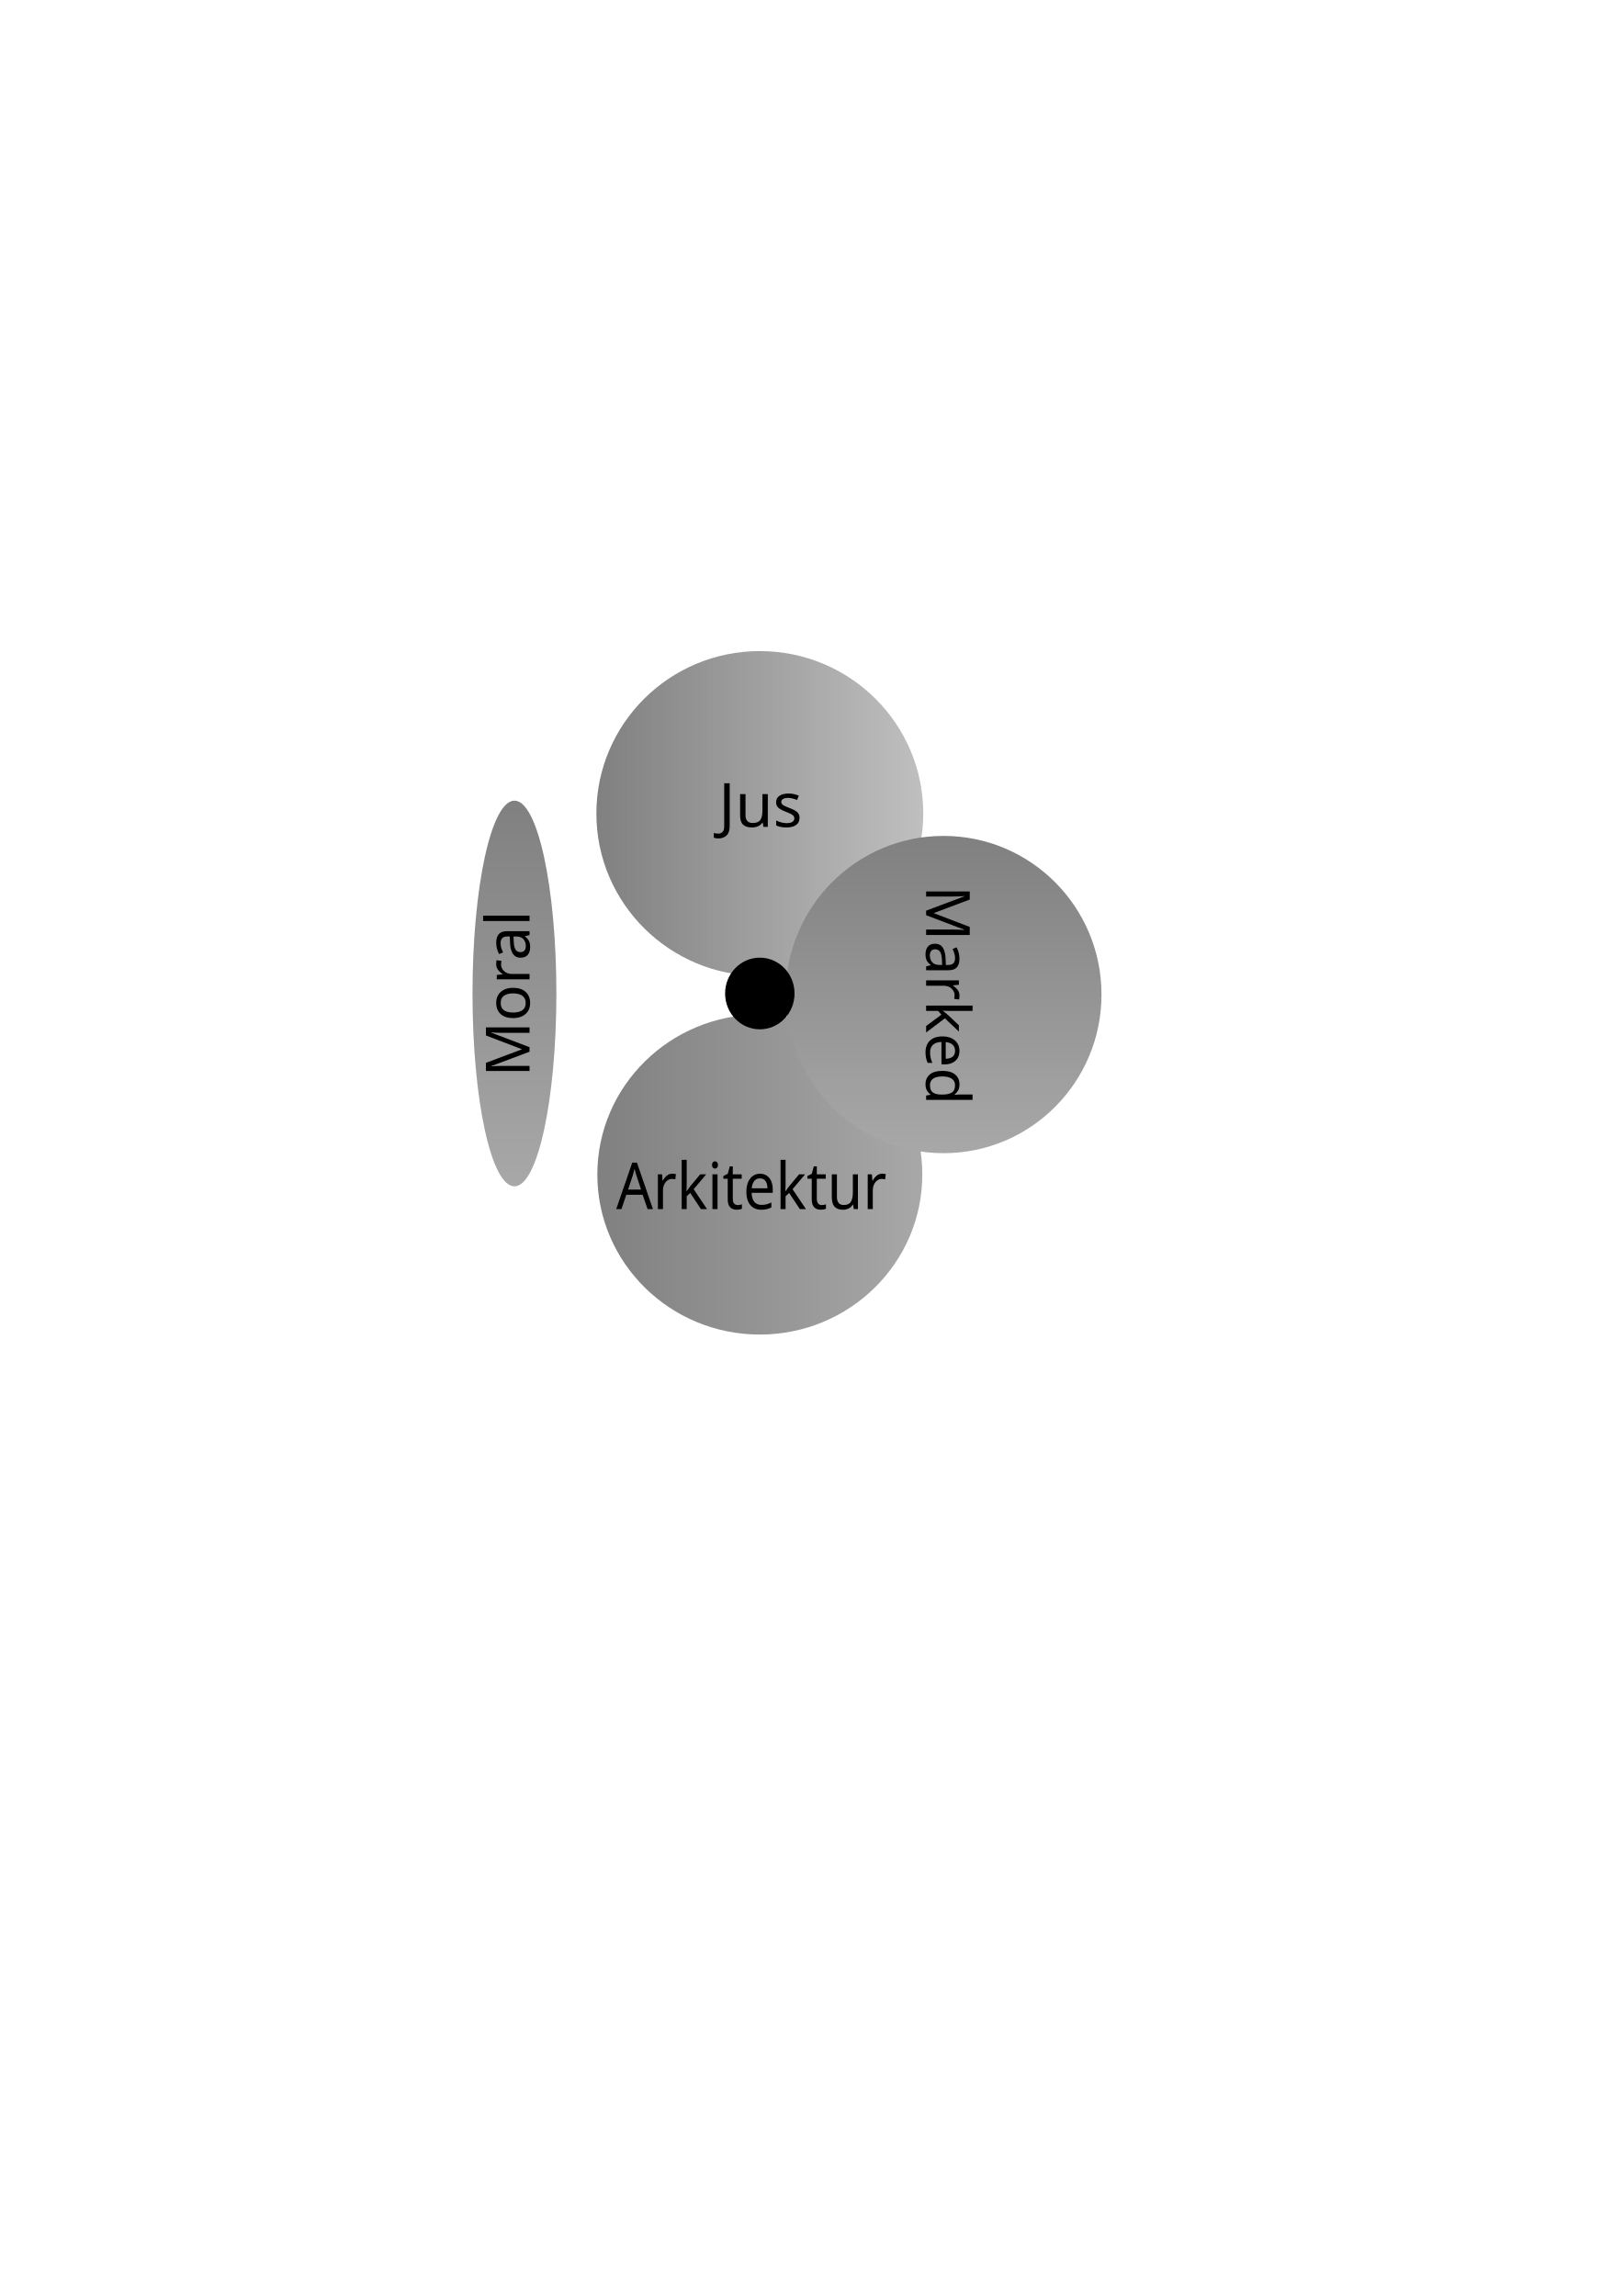
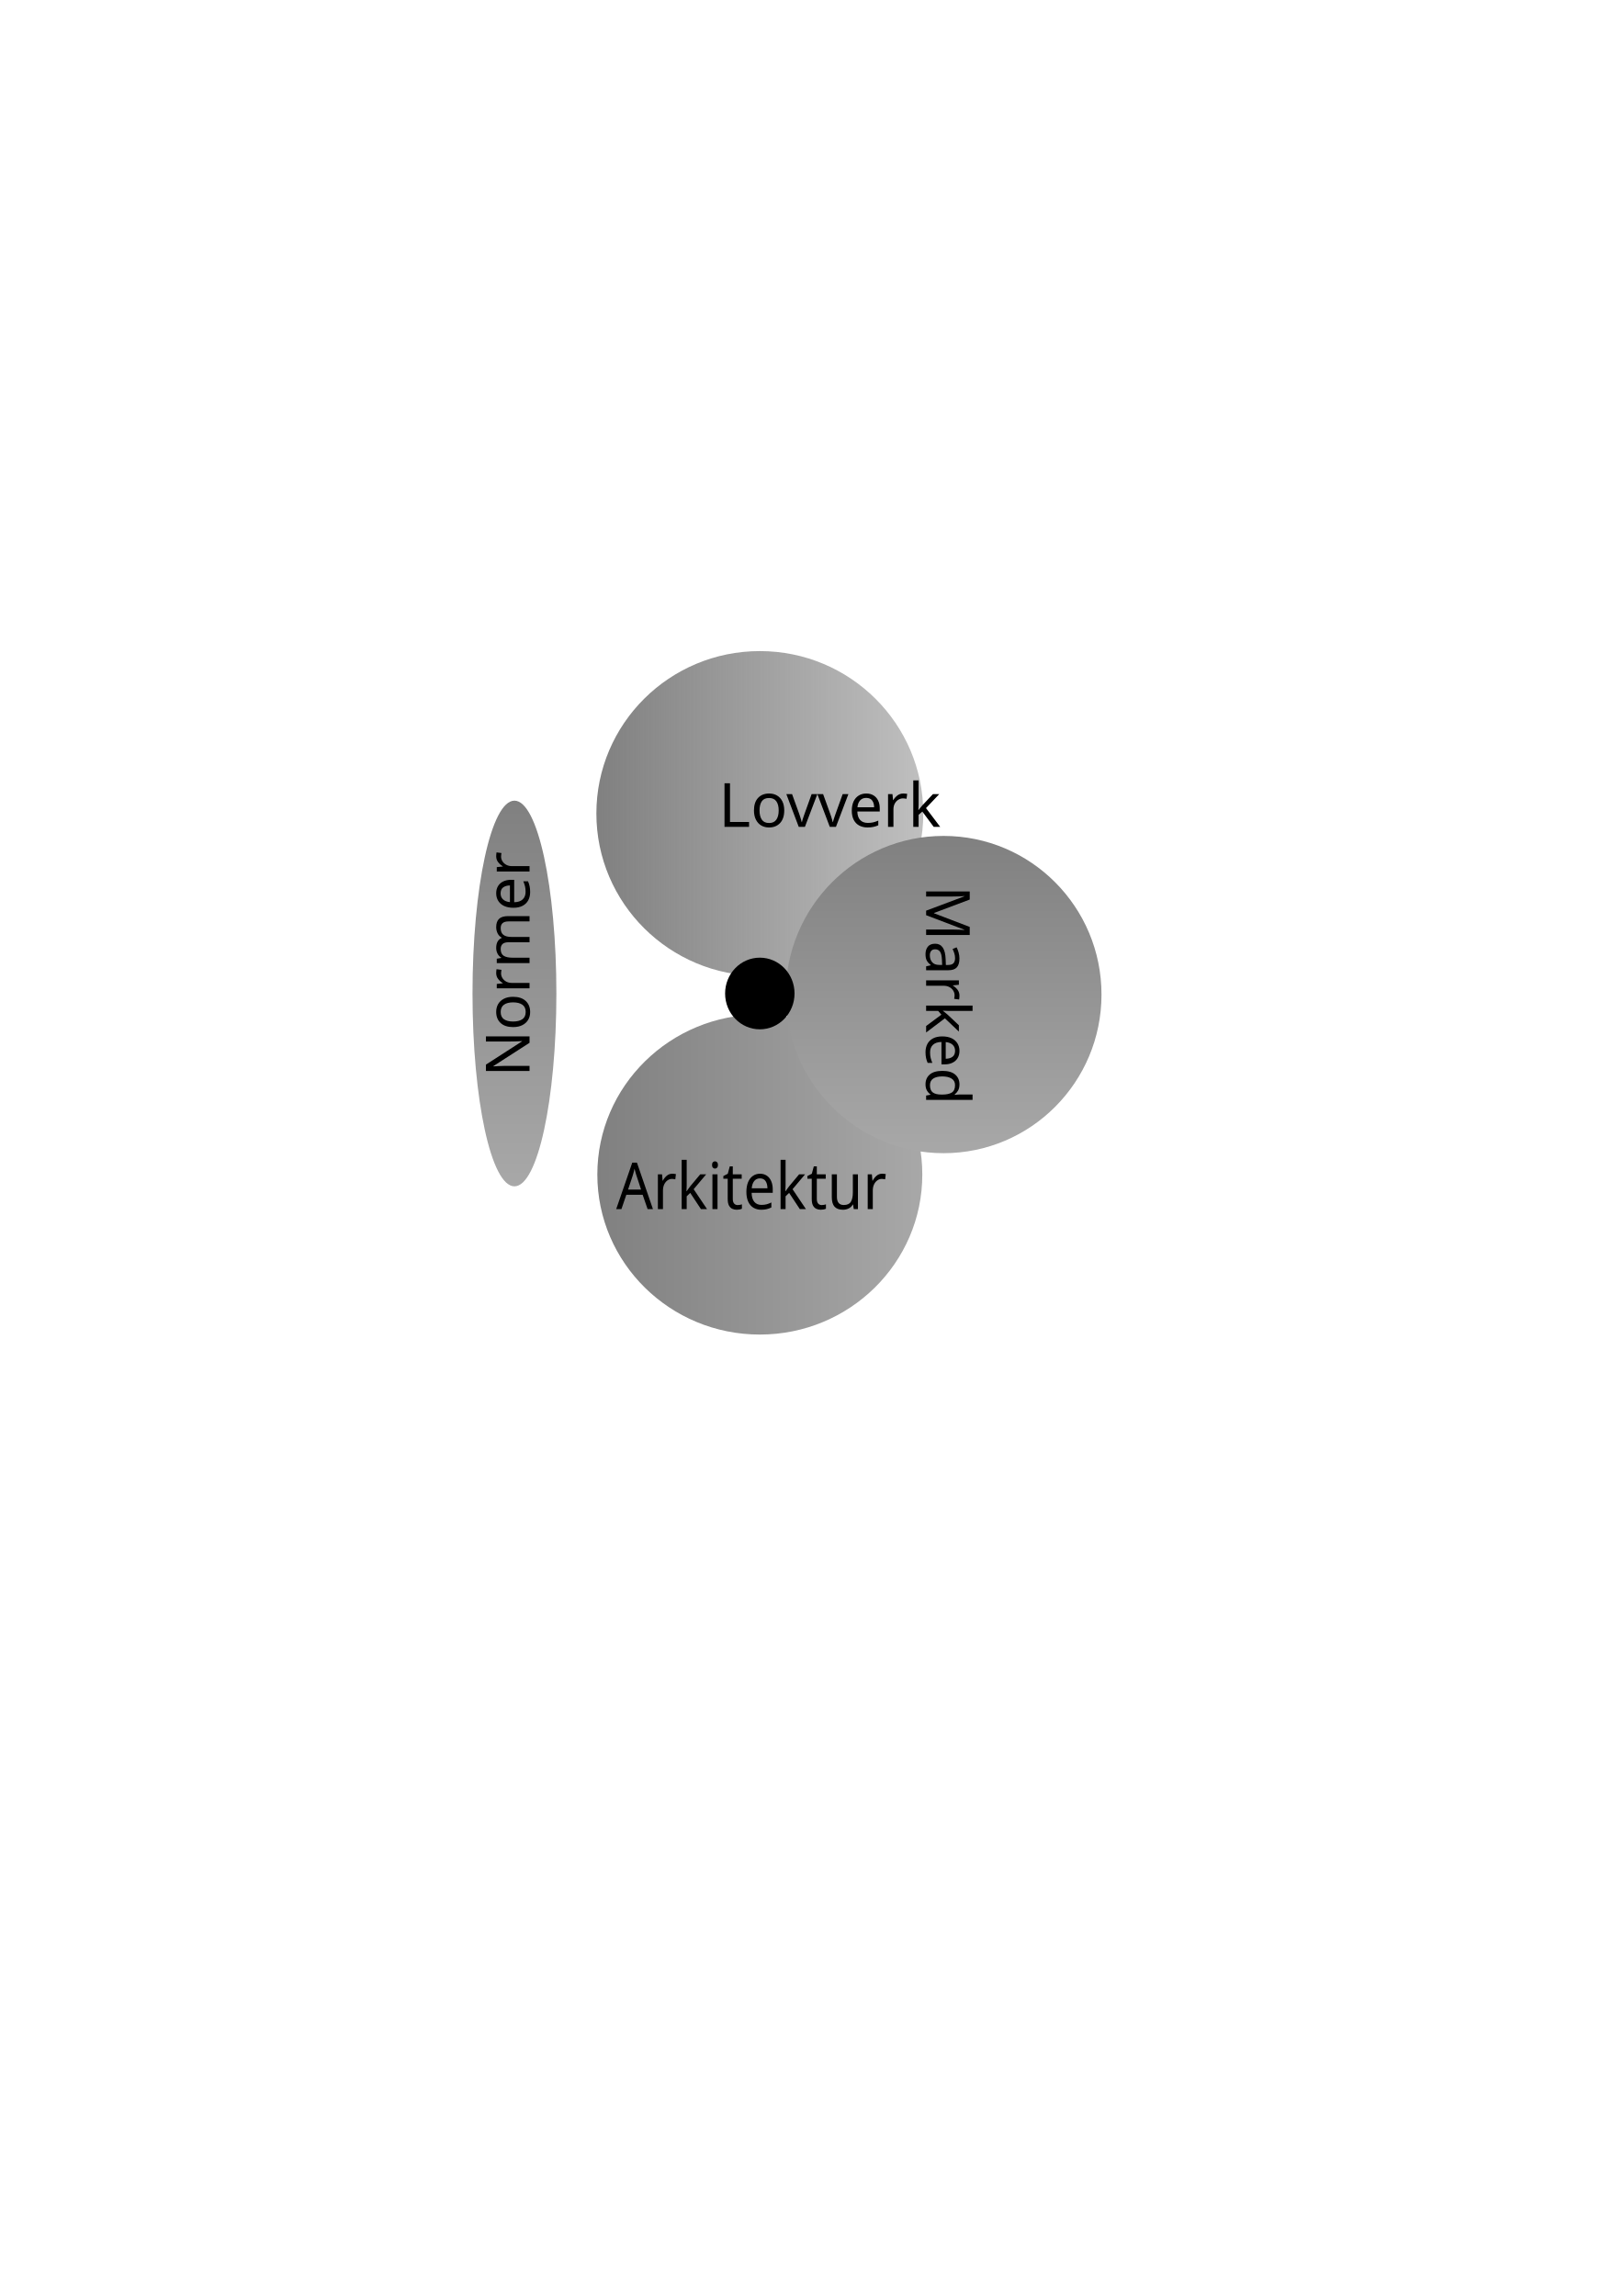
<svg xmlns="http://www.w3.org/2000/svg" xmlns:ns1="http://www.openswatchbook.org/uri/2009/osb" xmlns:xlink="http://www.w3.org/1999/xlink" width="744.094" height="1052.362" id="svg2" version="1.1">
  <defs id="defs4">
    <linearGradient id="linearGradient7497">
      <stop style="stop-color:#000000;stop-opacity:1;" offset="0" id="stop7499" />
      <stop style="stop-color:#000000;stop-opacity:0;" offset="1" id="stop7501" />
    </linearGradient>
    <linearGradient id="linearGradient7481">
      <stop style="stop-color:#000000;stop-opacity:1;" offset="0" id="stop7483" />
      <stop id="stop7489" offset="0.5" style="stop-color:#050505;stop-opacity:0.498;" />
      <stop style="stop-color:#0b0b0b;stop-opacity:0;" offset="1" id="stop7485" />
    </linearGradient>
    <linearGradient id="linearGradient4833" ns1:paint="gradient">
      <stop style="stop-color:#6e6e6e;stop-opacity:0.498;" offset="0" id="stop4839" />
      <stop id="stop4837" offset="1" style="stop-color:#000000;stop-opacity:0;" />
    </linearGradient>
    <marker orient="auto" refY="0.0" refX="0.0" id="Arrow1Sstart" style="overflow:visible">
      <path id="path4029" d="M 0.0,0.0 L 5.0,-5.0 L -12.5,0.0 L 5.0,5.0 L 0.0,0.0 z " style="fill-rule:evenodd;stroke:#000000;stroke-width:1.0pt" transform="scale(0.2) translate(6,0)" />
    </marker>
    <marker orient="auto" refY="0.0" refX="0.0" id="Arrow2Lstart" style="overflow:visible">
      <path id="path4035" style="fill-rule:evenodd;stroke-width:0.625;stroke-linejoin:round" d="M 8.719,4.034 L -2.207,0.016 L 8.719,-4.002 C 6.973,-1.63 6.983,1.616 8.719,4.034 z " transform="scale(1.1) translate(1,0)" />
    </marker>
    <linearGradient id="linearGradient3860">
      <stop style="stop-color:#808080;stop-opacity:1;" offset="0" id="stop3862" />
      <stop style="stop-color:#c3c3c3;stop-opacity:0;" offset="1" id="stop3864" />
    </linearGradient>
    <linearGradient xlink:href="#linearGradient3860-7-1" id="linearGradient3866" x1="256.079" y1="580.621" x2="433.855" y2="580.621" gradientUnits="userSpaceOnUse" />
    <linearGradient xlink:href="#linearGradient3860-7" id="linearGradient3866-6" x1="256.079" y1="580.621" x2="433.855" y2="580.621" gradientUnits="userSpaceOnUse" />
    <linearGradient id="linearGradient3860-7">
      <stop style="stop-color:#808080;stop-opacity:1;" offset="0" id="stop3862-3" />
      <stop style="stop-color:#808080;stop-opacity:0.5;" offset="1" id="stop3864-2" />
    </linearGradient>
    <linearGradient y2="580.621" x2="433.855" y1="580.621" x1="256.079" gradientUnits="userSpaceOnUse" id="linearGradient3883" xlink:href="#linearGradient3860-7" />
    <linearGradient y2="580.621" x2="433.855" y1="580.621" x1="256.079" gradientUnits="userSpaceOnUse" id="linearGradient3883-6" xlink:href="#linearGradient3860-7-1" />
    <linearGradient id="linearGradient3860-7-1">
      <stop style="stop-color:#808080;stop-opacity:1;" offset="0" id="stop3862-3-1" />
      <stop style="stop-color:#a8a8a8;stop-opacity:1;" offset="1" id="stop3864-2-5" />
    </linearGradient>
    <linearGradient y2="580.621" x2="433.855" y1="580.621" x1="256.079" gradientUnits="userSpaceOnUse" id="linearGradient3921" xlink:href="#linearGradient3860-7-1" />
    <linearGradient y2="580.621" x2="433.855" y1="580.621" x1="256.079" gradientUnits="userSpaceOnUse" id="linearGradient3921-8" xlink:href="#linearGradient3860-7-1-3" />
    <linearGradient id="linearGradient3860-7-1-3">
      <stop style="stop-color:#808080;stop-opacity:1;" offset="0" id="stop3862-3-1-1" />
      <stop style="stop-color:#c3c3c3;stop-opacity:0;" offset="1" id="stop3864-2-5-5" />
    </linearGradient>
    <linearGradient y2="580.621" x2="433.855" y1="580.621" x1="256.079" gradientUnits="userSpaceOnUse" id="linearGradient3955" xlink:href="#linearGradient3860-7-1" />
    <linearGradient xlink:href="#linearGradient7497" id="linearGradient7503" x1="208.884" y1="263.964" x2="230.925" y2="263.964" gradientUnits="userSpaceOnUse" gradientTransform="matrix(1,0,0,-1,125.82,666.5502)" />
    <linearGradient xlink:href="#linearGradient7497-5" id="linearGradient7503-7" x1="208.884" y1="263.964" x2="230.925" y2="263.964" gradientUnits="userSpaceOnUse" />
    <linearGradient id="linearGradient7497-5">
      <stop style="stop-color:#000000;stop-opacity:1;" offset="0" id="stop7499-3" />
      <stop style="stop-color:#000000;stop-opacity:0;" offset="1" id="stop7501-8" />
    </linearGradient>
    <linearGradient gradientTransform="translate(125.82,238.171)" y2="263.964" x2="230.925" y1="263.964" x1="208.884" gradientUnits="userSpaceOnUse" id="linearGradient7520" xlink:href="#linearGradient7497-5" />
    <linearGradient xlink:href="#linearGradient7497-3" id="linearGradient7503-9" x1="208.884" y1="263.964" x2="230.925" y2="263.964" gradientUnits="userSpaceOnUse" gradientTransform="matrix(1,0,0,-1,124.416,666.5502)" />
    <linearGradient id="linearGradient7497-3">
      <stop style="stop-color:#000000;stop-opacity:1;" offset="0" id="stop7499-2" />
      <stop style="stop-color:#000000;stop-opacity:0;" offset="1" id="stop7501-9" />
    </linearGradient>
    <linearGradient y2="263.964" x2="230.925" y1="263.964" x1="208.884" gradientTransform="matrix(0,-1,-1,0,559.3523,675.2667)" gradientUnits="userSpaceOnUse" id="linearGradient7554" xlink:href="#linearGradient7497-3" />
    <linearGradient y2="263.964" x2="230.925" y1="263.964" x1="208.884" gradientTransform="matrix(0,-1,-1,0,569.513,673.5071)" gradientUnits="userSpaceOnUse" id="linearGradient7554-0" xlink:href="#linearGradient7497-3-6" />
    <linearGradient id="linearGradient7497-3-6">
      <stop style="stop-color:#000000;stop-opacity:1;" offset="0" id="stop7499-2-9" />
      <stop style="stop-color:#000000;stop-opacity:0;" offset="1" id="stop7501-9-7" />
    </linearGradient>
    <linearGradient y2="263.964" x2="230.925" y1="263.964" x1="208.884" gradientTransform="matrix(0,-1,1,0,129.4029,675.2667)" gradientUnits="userSpaceOnUse" id="linearGradient7588" xlink:href="#linearGradient7497-3-6" />
  </defs>
  <g id="layer1">
    <path style="fill:url(#linearGradient3866);fill-opacity:1;fill-rule:evenodd;stroke:none" id="path3082" d="m 433.355,580.621 a 88.388,43.437 0 1 1 -176.777,0 88.388,43.437 0 1 1 176.777,0 z" transform="matrix(0.8424404,0,0,1.688596,57.58935,-442.0921)" />
    <text xml:space="preserve" style="font-size:29.835px;font-style:normal;font-weight:normal;line-height:125%;letter-spacing:0px;word-spacing:0px;fill:#000000;fill-opacity:1;stroke:none;font-family:Sans" x="299.561" y="522.405" id="text3088" transform="scale(0.9426623,1.060825)">
      <tspan id="tspan3090" x="299.561" y="522.405" style="font-size:28px">Arkitektur</tspan>
    </text>
    <path style="fill:url(#linearGradient3883);fill-opacity:1.0;fill-rule:evenodd;stroke:none;stroke-width:1px;stroke-linecap:butt;stroke-linejoin:miter;stroke-opacity:1" id="path3082-3" d="m 433.355,580.621 a 88.388,43.437 0 1 1 -176.777,0 88.388,43.437 0 1 1 176.777,0 z" transform="matrix(0.8474001,0,0,1.713736,55.87844,-622.168)" />
    <text xml:space="preserve" style="font-size:40px;font-style:normal;font-weight:normal;line-height:125%;letter-spacing:0px;word-spacing:0px;fill:#000000;fill-opacity:1;stroke:none;font-family:Sans" x="329.302" y="378.984" id="text3902">
-       <tspan id="tspan3904" x="329.302" y="378.984" style="font-size:28px">Jus</tspan>
+       <tspan id="tspan3904" x="329.302" y="378.984" style="font-size:28px">Lovverk</tspan>
    </text>
    <path style="fill:url(#linearGradient3921);fill-opacity:1.0;fill-rule:evenodd;stroke:none;stroke-width:1px;stroke-linecap:butt;stroke-linejoin:miter;stroke-opacity:1" id="path3082-3-0" d="m 433.355,580.621 a 88.388,43.437 0 1 1 -176.777,0 88.388,43.437 0 1 1 176.777,0 z" transform="matrix(0,1,-0.4424079,0,492.6248,110.3949)" />
    <path style="fill:url(#linearGradient3955);fill-opacity:1.0;fill-rule:evenodd;stroke:none" id="path3082-3-0-1" d="m 433.355,580.621 a 88.388,43.437 0 1 1 -176.777,0 88.388,43.437 0 1 1 176.777,0 z" transform="matrix(0,0.8225971,-1.666049,0,1399.757,172.081)" />
    <text xml:space="preserve" style="font-size:40px;font-style:normal;font-weight:normal;line-height:125%;letter-spacing:0px;word-spacing:0px;fill:#000000;fill-opacity:1;stroke:none;font-family:Sans" x="-493.587" y="242.672" id="text3974" transform="matrix(0,-1,1,0,0,0)">
-       <tspan id="tspan3976" x="-493.587" y="242.672" style="font-size:28px">Moral</tspan>
+       <tspan id="tspan3976" x="-493.587" y="242.672" style="font-size:28px">Normer</tspan>
    </text>
    <text xml:space="preserve" style="font-size:40px;font-style:normal;font-weight:normal;line-height:125%;letter-spacing:0px;word-spacing:0px;fill:#000000;fill-opacity:1;stroke:none;font-family:Sans" x="405.866" y="-424.416" id="text3974-3" transform="matrix(0,1,-1,0,0,0)">
      <tspan id="tspan3976-5" x="405.866" y="-424.416" style="font-size:28px;stroke:none">Marked</tspan>
    </text>
    <path style="stroke-width:6;stroke-miterlimit:4;stroke-dasharray:none" id="path5965" d="m 361.29,455.001 a 15.909,16.422 0 1 1 -31.818,0 15.909,16.422 0 1 1 31.818,0 z" transform="translate(2.822357,0.3605672)" />
  </g>
</svg>
